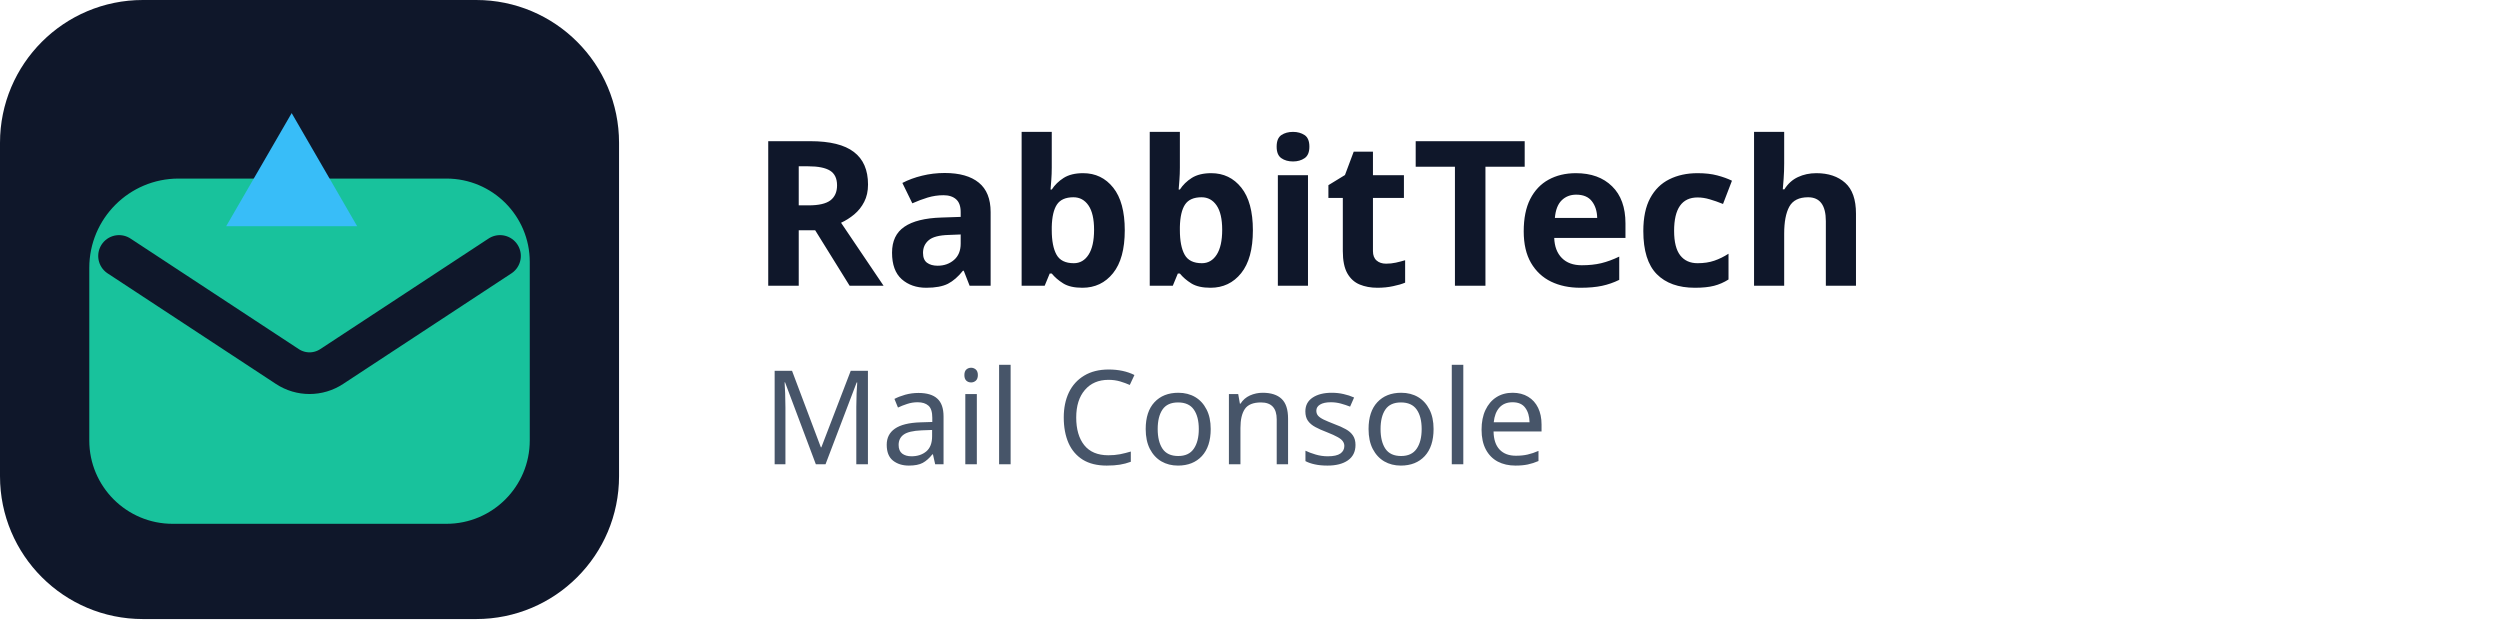
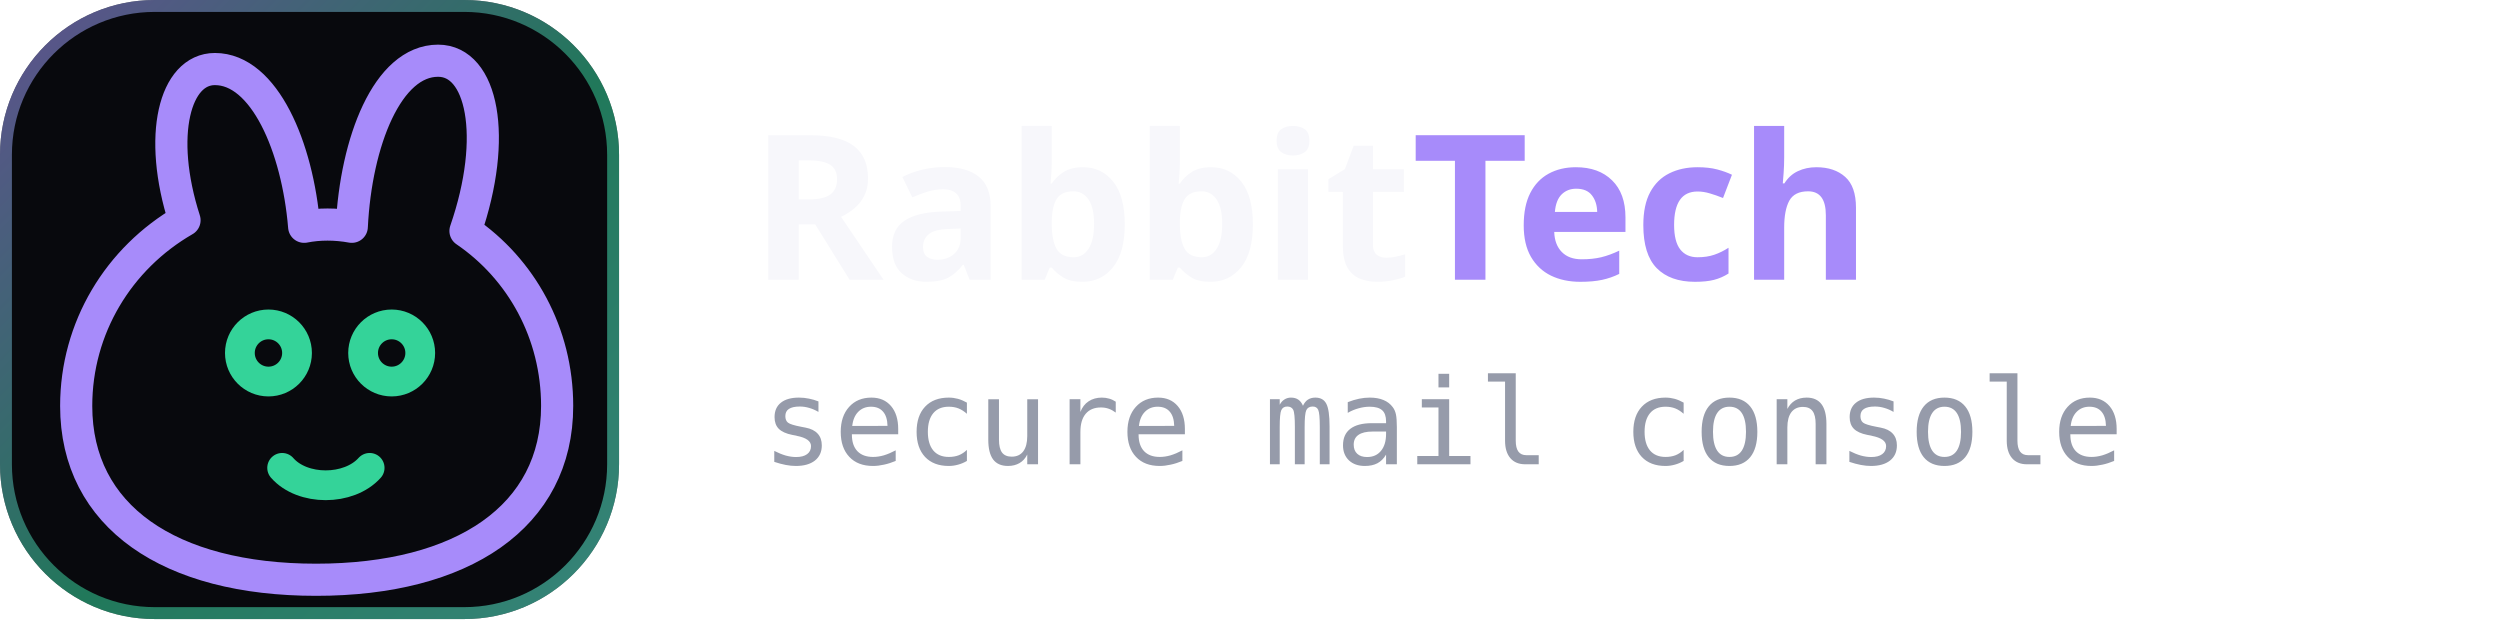
<svg xmlns="http://www.w3.org/2000/svg" width="420" height="104" viewBox="0 0 420 104" fill="none" role="img" aria-labelledby="title desc">
-   <rect width="104" height="104" rx="24" fill="#0F172A" />
-   <path d="M30 30H75C82.732 30 89 36.268 89 44V74C89 81.732 82.732 88 75 88H29C21.268 88 15 81.732 15 74V45C15 36.716 21.716 30 30 30Z" fill="#18C29C" />
-   <path d="M20 43L48.277 61.578C50.542 63.066 53.458 63.066 55.723 61.578L84 43" stroke="#0F172A" stroke-width="7" stroke-linecap="round" stroke-linejoin="round" />
-   <path d="M49 19L38 38H60L49 19Z" fill="#38BDF8" />
-   <text x="126" y="48" fill="#0F172A" font-family="Noto Sans, Arial, sans-serif" font-size="34" font-weight="700">RabbitTech</text>
-   <text x="128" y="78" fill="#475569" font-family="Noto Sans, Arial, sans-serif" font-size="22" font-weight="400">Mail Console</text>
+   <rect width="104" height="104" rx="26" fill="#08090D" />
+   <rect x="1" y="1" width="102" height="102" rx="25" stroke="url(#frame)" stroke-opacity=".55" stroke-width="2" />
+   <path d="M31 37c-4.6-14.3-1.6-25.4 5.1-25.4 8.3 0 13.9 13.1 15 26.5 2.5-.5 5.3-.5 8 0 .7-14.3 6-27.9 14.5-27.9 7.4 0 10.1 12.7 4.6 28.6 9.4 6.4 15.4 17.2 15.4 29.4 0 18.6-15.9 29.2-40.5 29.2S12.8 86.8 12.8 68.2c0-13.1 7.1-24.8 18.2-31.2Z" fill="none" stroke="#A78BFA" stroke-width="5.4" stroke-linecap="round" stroke-linejoin="round" />
+   <path d="M45.1 64.1a4.8 4.8 0 1 0 0-9.6 4.8 4.8 0 0 0 0 9.6Zm20.7 0a4.8 4.8 0 1 0 0-9.6 4.8 4.8 0 0 0 0 9.6Zm-18.4 14.5c3.4 3.9 11.2 3.9 14.7 0" stroke="#34D399" stroke-width="5" stroke-linecap="round" stroke-linejoin="round" />
+   <text x="126" y="47" fill="#F7F7FB" font-family="DM Sans, Noto Sans, Arial, sans-serif" font-size="34" font-weight="700">Rabbit<tspan fill="#A78BFA">Tech</tspan>
+   </text>
+   <text x="128" y="78" fill="#969BAA" font-family="DM Mono, Consolas, monospace" font-size="20" font-weight="400">secure mail console</text>
+   <defs>
+     <linearGradient id="frame" x1="0" y1="0" x2="104" y2="104" gradientUnits="userSpaceOnUse">
+       <stop stop-color="#A78BFA" />
+       <stop offset=".55" stop-color="#34D399" />
+       <stop offset="1" stop-color="#5EEAD4" />
+     </linearGradient>
+   </defs>
</svg>
